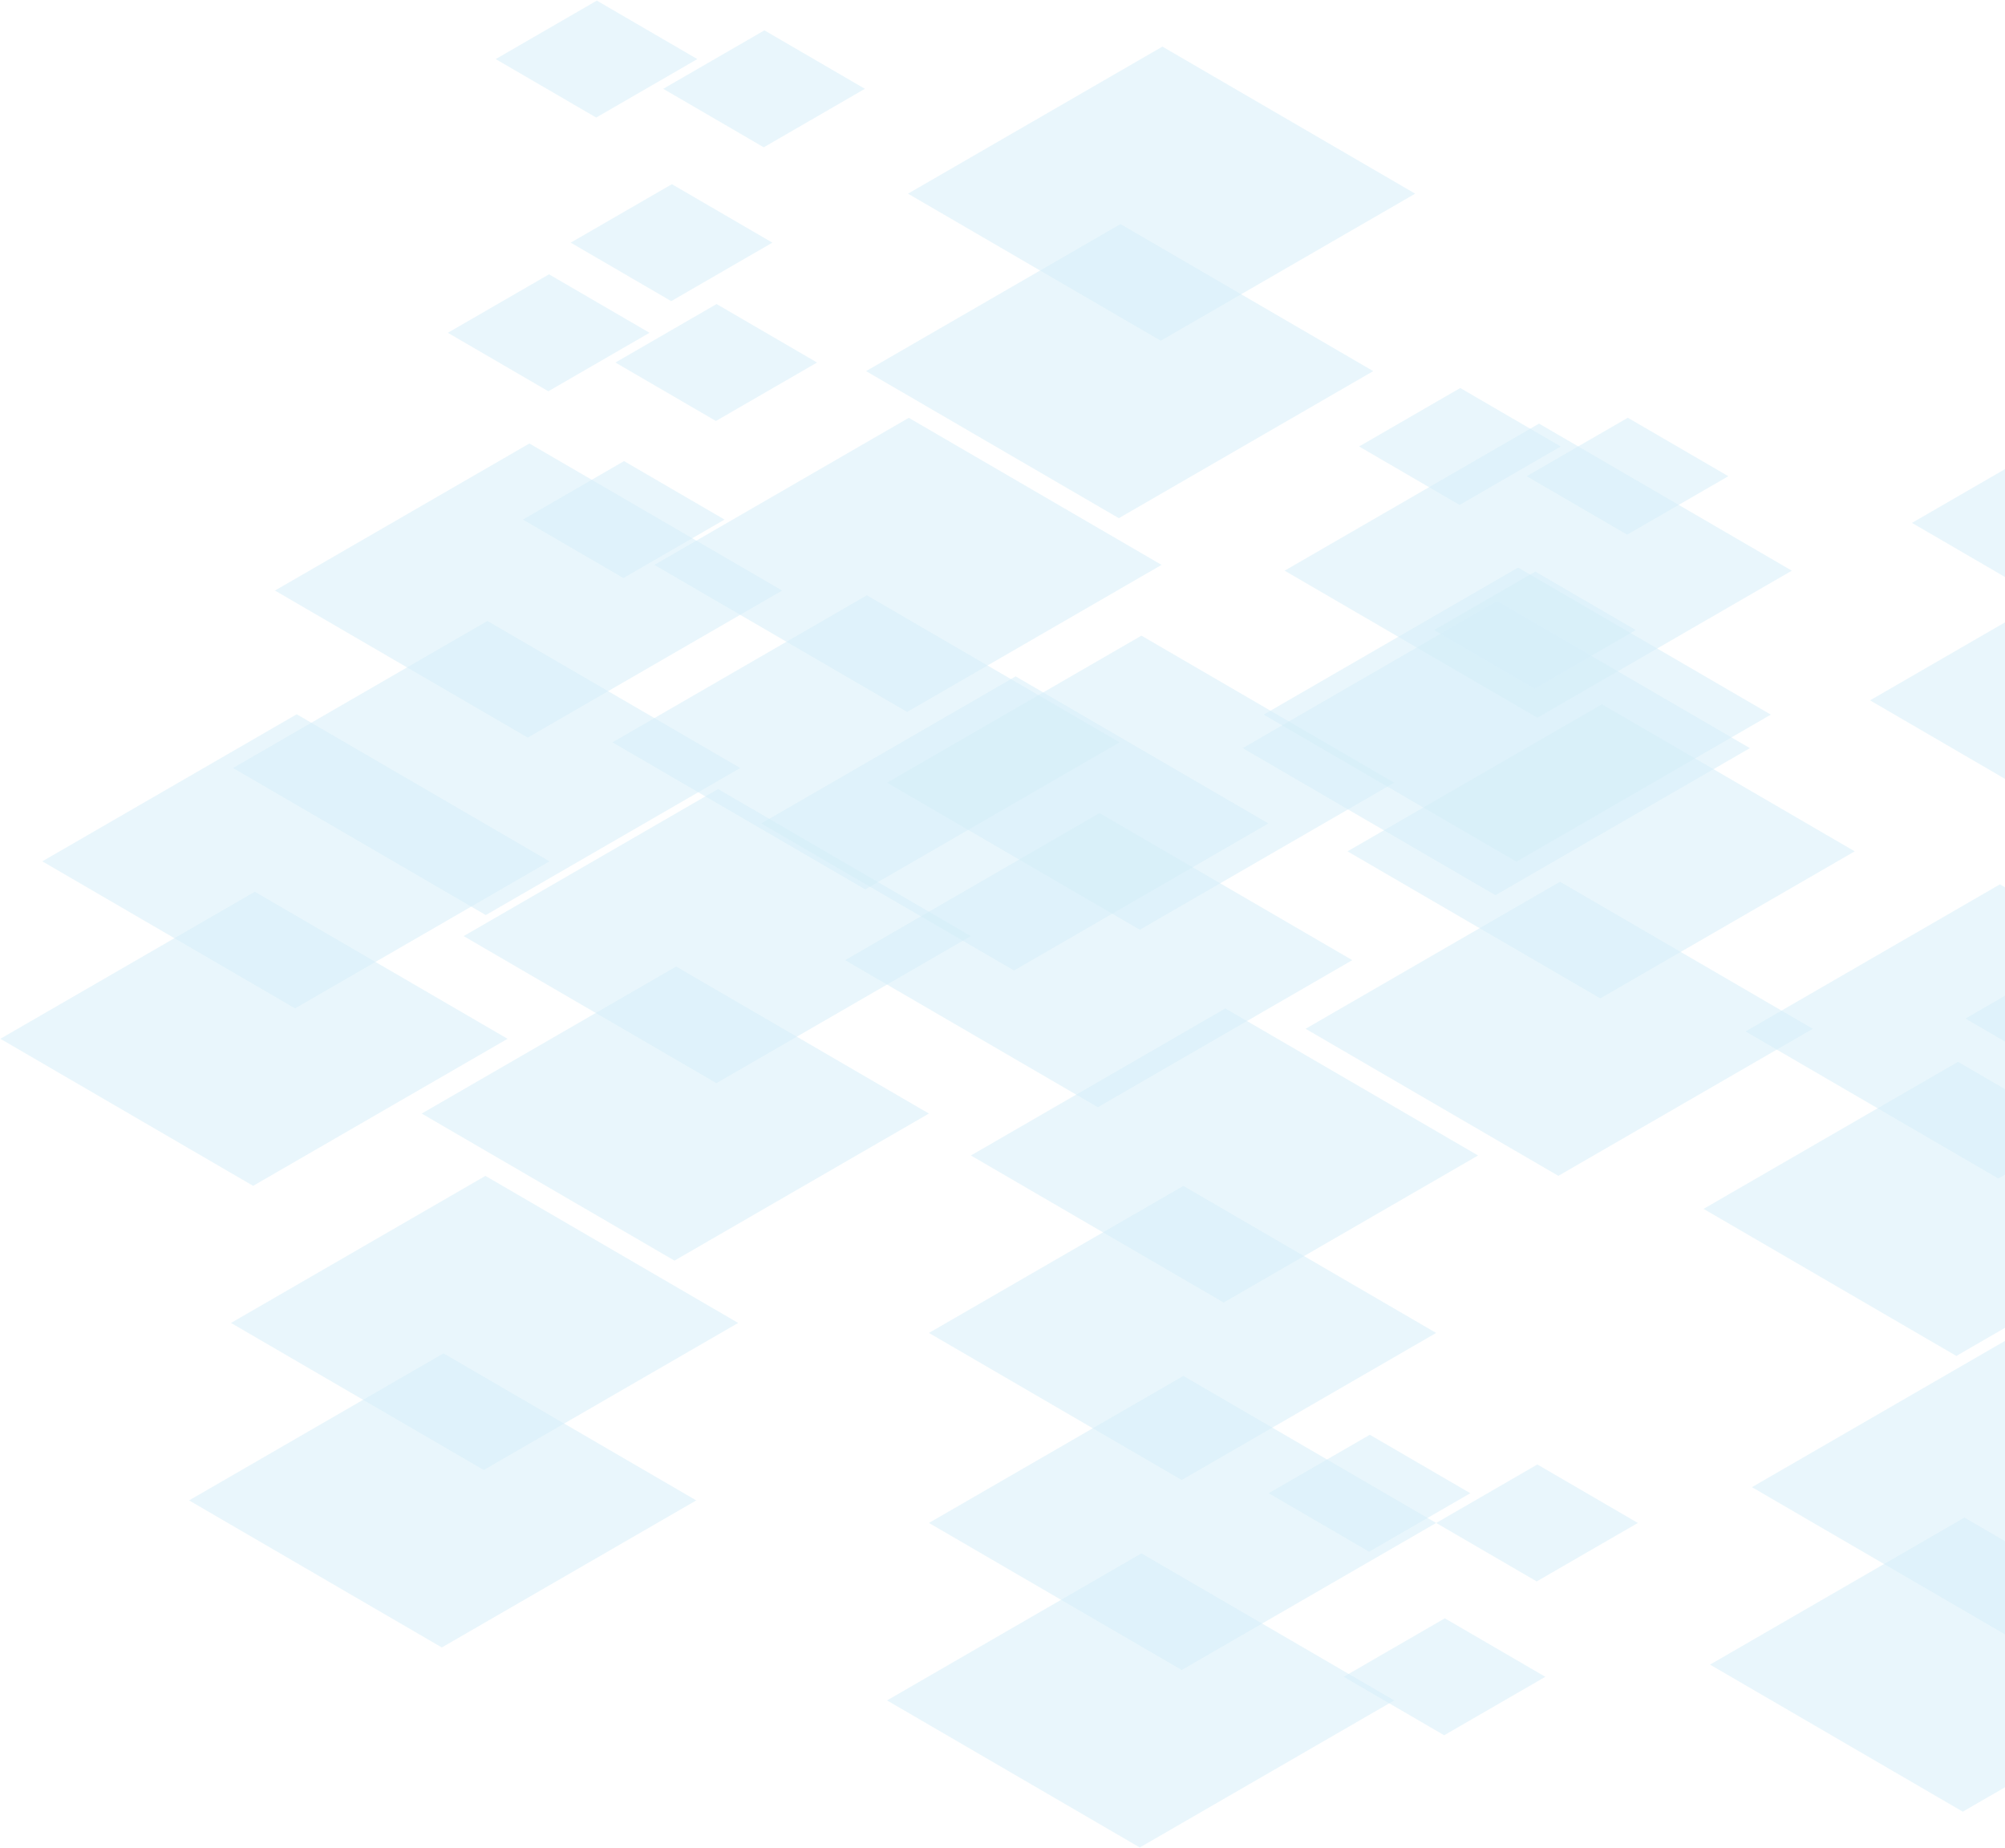
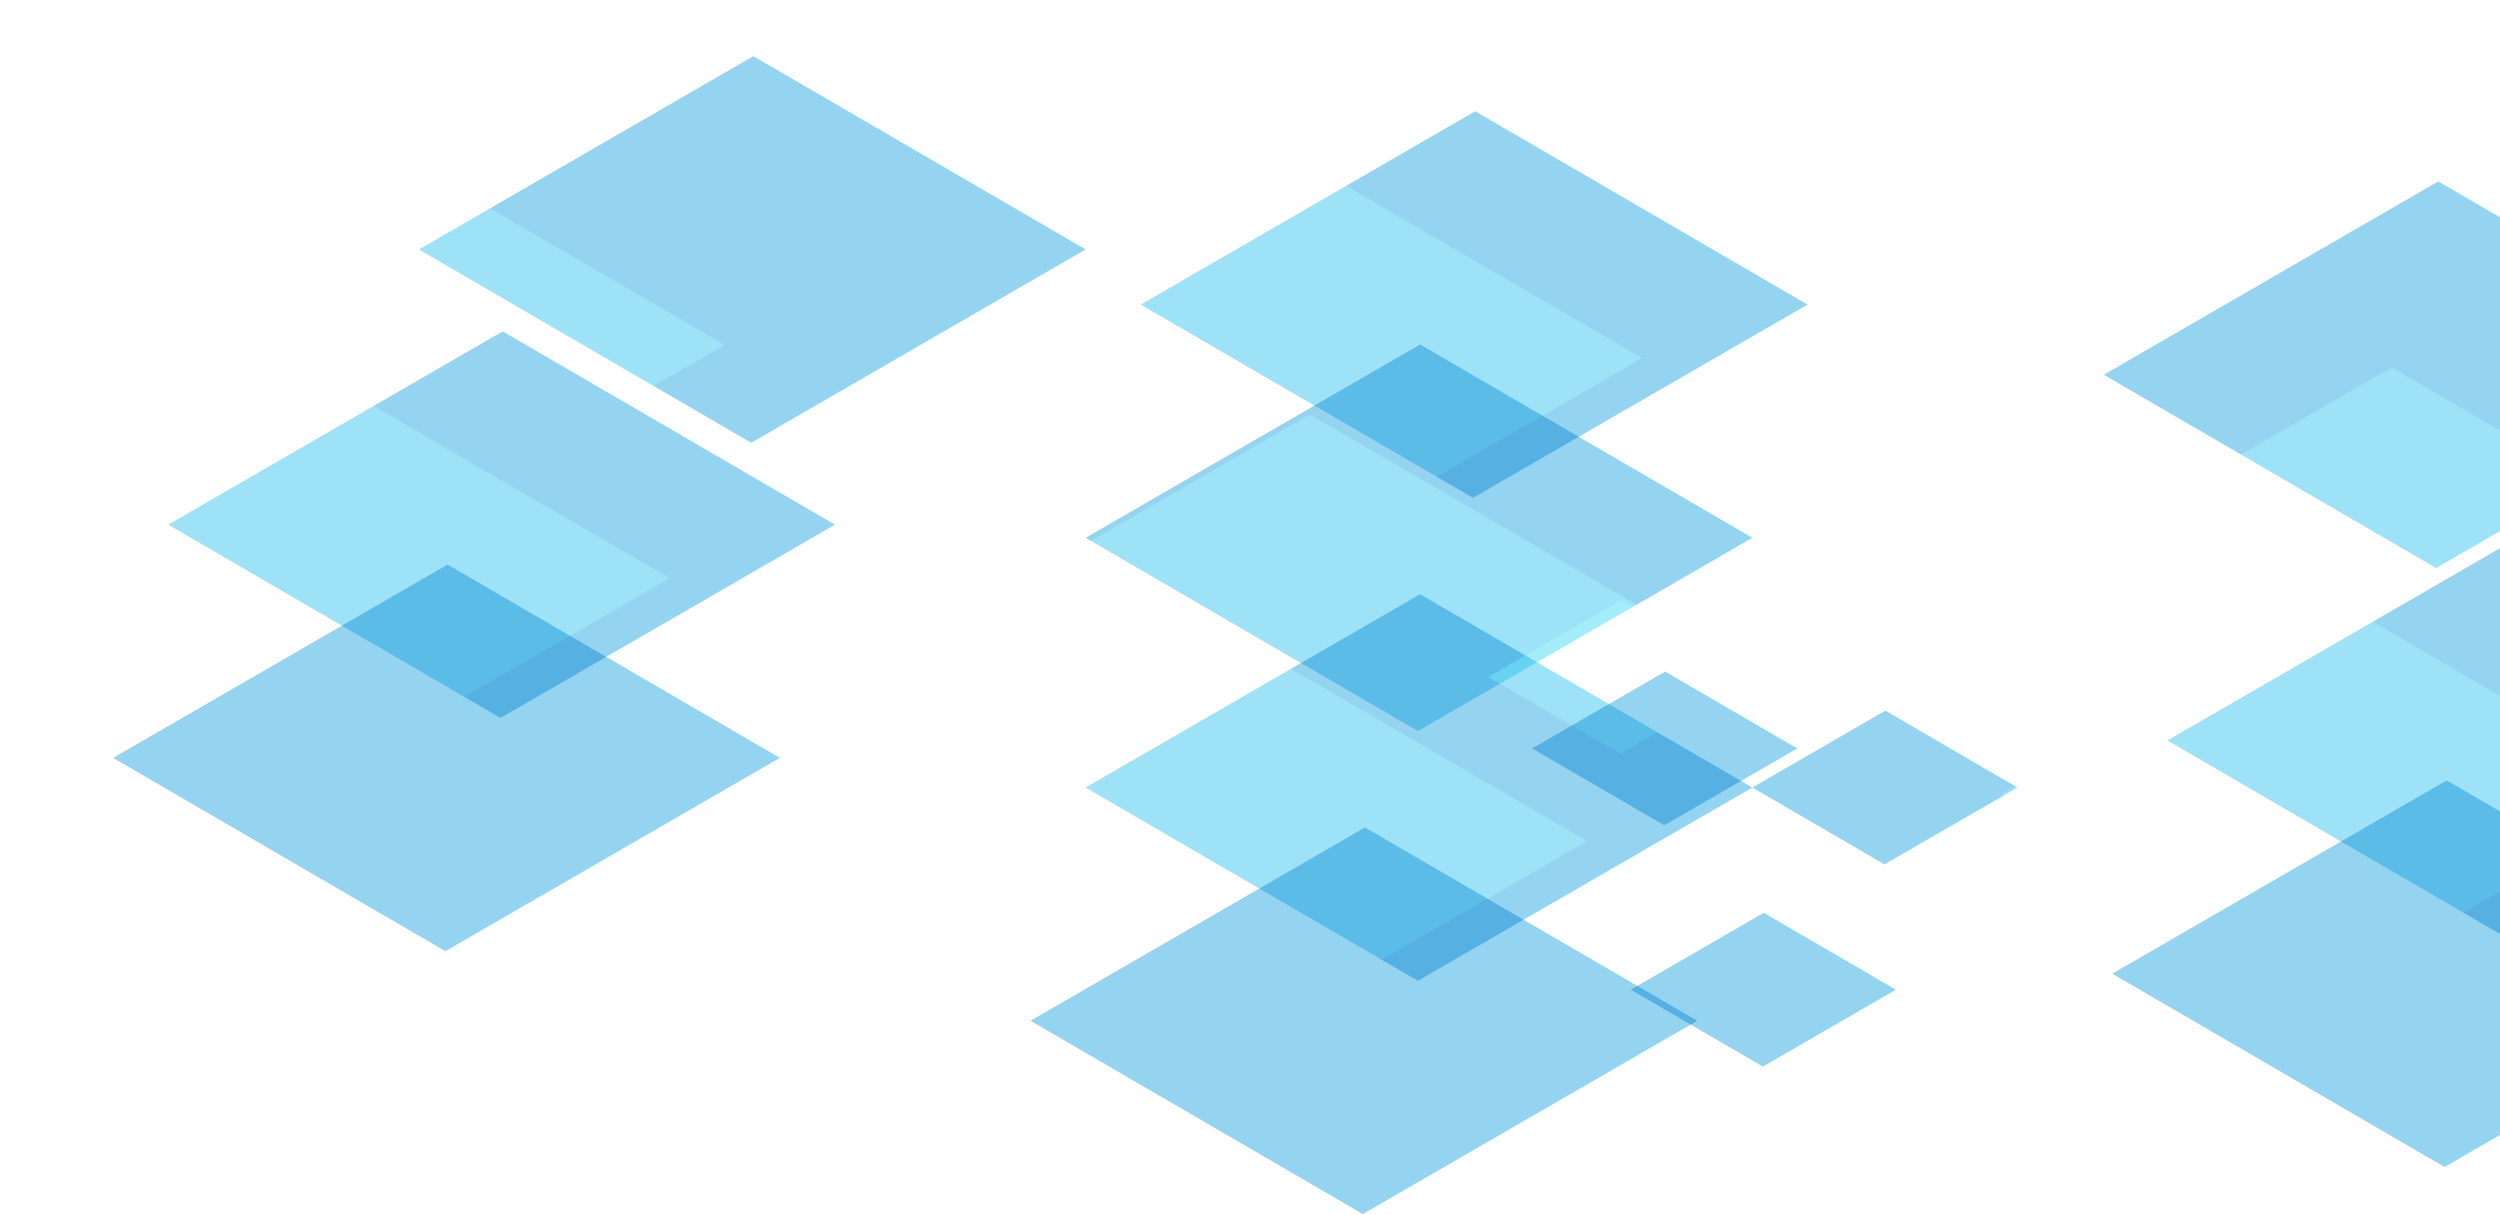
- <svg xmlns="http://www.w3.org/2000/svg" width="623" height="574" viewBox="0 0 623 574">
-   <g opacity="0.2">
-     <g opacity="0.5">
-       <path d="M164.493 137.783L243.041 183.479L163.977 229.175L85.429 183.479L164.493 137.783Z" fill="#29A9E1" />
-     </g>
-     <g opacity="0.5">
-       <path d="M151.461 192.917L230.009 238.613L150.95 284.309L72.397 238.613L151.461 192.917Z" fill="#29A9E1" />
-     </g>
-     <g opacity="0.5">
-       <path d="M282.382 129.809L360.93 175.505L281.87 221.201L203.323 175.505L282.382 129.809Z" fill="#29A9E1" />
-     </g>
-     <g opacity="0.5">
-       <path d="M269.355 184.943L347.903 230.639L268.839 276.335L190.291 230.639L269.355 184.943Z" fill="#29A9E1" />
-     </g>
-     <g opacity="0.5">
-       <path d="M223.119 245.143L301.672 290.839L222.607 336.536L144.06 290.839L223.119 245.143Z" fill="#29A9E1" />
-     </g>
-     <g opacity="0.5">
-       <path d="M210.092 300.277L288.64 345.973L209.576 391.669L131.028 345.973L210.092 300.277Z" fill="#29A9E1" />
-     </g>
-     <g opacity="0.5">
-       <path d="M354.672 197.481L433.225 243.177L354.161 288.874L275.613 243.177L354.672 197.481Z" fill="#29A9E1" />
-     </g>
-     <g opacity="0.5">
-       <path d="M315.586 210.141L394.134 255.837L315.075 301.533L236.527 255.837L315.586 210.141Z" fill="#29A9E1" />
-     </g>
-     <g opacity="0.5">
-       <path d="M341.645 252.615L420.193 298.311L341.129 344.007L262.581 298.311L341.645 252.615Z" fill="#29A9E1" />
-     </g>
-     <g opacity="0.5">
-       <path d="M478.216 131.61L556.764 177.307L477.704 222.998L399.157 177.302L478.216 131.61Z" fill="#29A9E1" />
-     </g>
-     <g opacity="0.5">
-       <path d="M465.189 186.744L543.737 232.44L464.673 278.137L386.125 232.44L465.189 186.744Z" fill="#29A9E1" />
-     </g>
-     <g opacity="0.5">
-       <path d="M471.702 176.331L550.25 222.027L471.191 267.723L392.638 222.027L471.702 176.331Z" fill="#29A9E1" />
-     </g>
-     <g opacity="0.5">
-       <path d="M497.761 218.806L576.309 264.502L497.245 310.198L418.697 264.502L497.761 218.806Z" fill="#29A9E1" />
-     </g>
-     <g opacity="0.5">
-       <path d="M484.729 273.939L563.282 319.636L484.218 365.332L405.67 319.636L484.729 273.939Z" fill="#29A9E1" />
-     </g>
-     <g opacity="0.5">
-       <path d="M380.731 313.303L459.279 359L380.219 404.696L301.672 359L380.731 313.303Z" fill="#29A9E1" />
-     </g>
-     <g opacity="0.5">
-       <path d="M367.704 368.437L446.252 414.133L367.188 459.83L288.64 414.133L367.704 368.437Z" fill="#29A9E1" />
-     </g>
-     <g opacity="0.5">
-       <path d="M367.704 427.474L446.252 473.17L367.188 518.861L288.64 473.165L367.704 427.474Z" fill="#29A9E1" />
-     </g>
-     <g opacity="0.5">
-       <path d="M354.672 482.608L433.225 528.304L354.161 574L275.613 528.304L354.672 482.608Z" fill="#29A9E1" />
-     </g>
-     <g opacity="0.5">
-       <path d="M150.829 365.332L229.377 411.028L150.318 456.724L71.77 411.028L150.829 365.332Z" fill="#29A9E1" />
-     </g>
-     <g opacity="0.5">
-       <path d="M137.802 420.466L216.35 466.162L137.286 511.858L58.738 466.162L137.802 420.466Z" fill="#29A9E1" />
-     </g>
-     <g opacity="0.5">
-       <path d="M92.198 221.911L170.751 267.607L91.687 313.303L13.139 267.607L92.198 221.911Z" fill="#29A9E1" />
-     </g>
-     <g opacity="0.5">
-       <path d="M79.171 277.05L157.719 322.746L78.655 368.437L0.107 322.741L79.171 277.05Z" fill="#29A9E1" />
-     </g>
-     <g opacity="0.5">
-       <path d="M222.656 94.459L253.892 112.634L222.448 130.804L191.213 112.634L222.656 94.459Z" fill="#29A9E1" />
-     </g>
-     <g opacity="0.5">
-       <path d="M193.905 143.256L225.141 161.431L193.702 179.601L162.466 161.431L193.905 143.256Z" fill="#29A9E1" />
-     </g>
-     <g opacity="0.5">
-       <path d="M170.591 85.224L201.827 103.394L170.384 121.569L139.148 103.394L170.591 85.224Z" fill="#29A9E1" />
-     </g>
-     <g opacity="0.5">
-       <path d="M642.138 298.287L673.374 316.462L641.936 334.633L610.7 316.462L642.138 298.287Z" fill="#29A9E1" />
-     </g>
-     <g opacity="0.5">
-       <path d="M477.695 454.995L508.93 473.17L477.487 491.34L446.251 473.17L477.695 454.995Z" fill="#29A9E1" />
-     </g>
-     <g opacity="0.5">
-       <path d="M448.944 502.792L480.18 520.967L448.741 539.137L417.501 520.967L448.944 502.792Z" fill="#29A9E1" />
-     </g>
-     <g opacity="0.5">
-       <path d="M425.63 445.76L456.866 463.93L425.423 482.105L394.187 463.93L425.63 445.76Z" fill="#29A9E1" />
-     </g>
-     <g opacity="0.5">
-       <path d="M237.516 9.423L268.752 27.593L237.314 45.768L206.078 27.593L237.516 9.423Z" fill="#29A9E1" />
-     </g>
-     <g opacity="0.5">
-       <path d="M208.77 57.22L240.006 75.39L208.562 93.565L177.327 75.39L208.77 57.22Z" fill="#29A9E1" />
-     </g>
-     <g opacity="0.5">
-       <path d="M185.452 0.183L216.687 18.358L185.249 36.528L154.013 18.358L185.452 0.183Z" fill="#29A9E1" />
-     </g>
-     <g opacity="0.5">
-       <path d="M505.804 129.785L537.04 147.955L505.597 166.125L474.361 147.955L505.804 129.785Z" fill="#29A9E1" />
-     </g>
-     <g opacity="0.5">
-       <path d="M477.053 177.577L508.289 195.752L476.851 213.923L445.61 195.752L477.053 177.577Z" fill="#29A9E1" />
-     </g>
-     <g opacity="0.5">
-       <path d="M453.735 120.545L484.975 138.72L453.532 156.89L422.296 138.715L453.735 120.545Z" fill="#29A9E1" />
-     </g>
-     <g opacity="0.5">
-       <path d="M361.19 14.475L439.738 60.171L360.674 105.867L282.126 60.171L361.19 14.475Z" fill="#29A9E1" />
-     </g>
-     <g opacity="0.5">
-       <path d="M348.159 69.608L426.706 115.305L347.647 161.001L269.099 115.305L348.159 69.608Z" fill="#29A9E1" />
-     </g>
-     <g opacity="0.5">
-       <path d="M673.152 116.758L751.7 162.455L672.636 208.151L594.088 162.455L673.152 116.758Z" fill="#29A9E1" />
-     </g>
-     <g opacity="0.5">
-       <path d="M660.125 171.897L738.673 217.593L659.609 263.289L581.061 217.593L660.125 171.897Z" fill="#29A9E1" />
-     </g>
-     <g opacity="0.5">
-       <path d="M621.426 274.756L699.973 320.452L620.909 366.148L542.362 320.452L621.426 274.756Z" fill="#29A9E1" />
-     </g>
-     <g opacity="0.5">
-       <path d="M608.399 329.89L686.947 375.586L607.882 421.282L529.335 375.586L608.399 329.89Z" fill="#29A9E1" />
-     </g>
-     <g opacity="0.5">
-       <path d="M623.428 416.35L701.976 462.047L622.912 507.743L544.364 462.047L623.428 416.35Z" fill="#29A9E1" />
-     </g>
-     <g opacity="0.5">
-       <path d="M610.396 471.484L688.944 517.18L609.885 562.877L531.337 517.18L610.396 471.484Z" fill="#29A9E1" />
-     </g>
+ <svg xmlns="http://www.w3.org/2000/svg" width="591" height="287" viewBox="0 0 591 287" fill="none">
+   <g style="mix-blend-mode:multiply" opacity="0.5">
+     <path d="M178.092 13.277L256.64 58.973L177.576 104.669L99.028 58.973L178.092 13.277Z" fill="#29A9E1" />
+   </g>
+   <g style="mix-blend-mode:multiply" opacity="0.5">
+     <path d="M348.731 26.303L427.279 72L348.219 117.696L269.672 72L348.731 26.303Z" fill="#29A9E1" />
+   </g>
+   <g style="mix-blend-mode:screen" opacity="0.5">
+     <path d="M309.645 38.968L388.193 84.664L309.129 130.355L230.581 84.659L309.645 38.968Z" fill="#29A9E1" />
+   </g>
+   <g style="mix-blend-mode:multiply" opacity="0.5">
+     <path d="M335.704 81.437L414.252 127.133L335.188 172.83L256.64 127.133L335.704 81.437Z" fill="#29A9E1" />
+   </g>
+   <g style="mix-blend-mode:screen" opacity="0.5">
+     <path d="M309.645 97.999L388.193 143.695L309.129 189.392L230.581 143.69L309.645 97.999Z" fill="#29A9E1" />
+   </g>
+   <g style="mix-blend-mode:multiply" opacity="0.5">
+     <path d="M335.704 140.474L414.252 186.17L335.188 231.861L256.64 186.165L335.704 140.474Z" fill="#29A9E1" />
+   </g>
+   <g style="mix-blend-mode:screen" opacity="0.5">
+     <path d="M296.618 153.133L375.166 198.829L296.102 244.525L217.554 198.829L296.618 153.133Z" fill="#29A9E1" />
+   </g>
+   <g style="mix-blend-mode:multiply" opacity="0.5">
+     <path d="M322.672 195.608L401.225 241.304L322.161 287L243.613 241.304L322.672 195.608Z" fill="#29A9E1" />
+   </g>
+   <g style="mix-blend-mode:screen" opacity="0.5">
+     <path d="M92.77 35.857L171.323 81.553L92.259 127.249L13.711 81.553L92.77 35.857Z" fill="#29A9E1" />
+   </g>
+   <g style="mix-blend-mode:multiply" opacity="0.5">
+     <path d="M118.829 78.332L197.377 124.028L118.318 169.724L39.77 124.028L118.829 78.332Z" fill="#29A9E1" />
+   </g>
+   <g style="mix-blend-mode:screen" opacity="0.5">
+     <path d="M79.743 90.991L158.291 136.687L79.227 182.383L0.679 136.687L79.743 90.991Z" fill="#29A9E1" />
+   </g>
+   <g style="mix-blend-mode:multiply" opacity="0.5">
+     <path d="M105.802 133.466L184.35 179.162L105.286 224.858L26.738 179.162L105.802 133.466Z" fill="#29A9E1" />
+   </g>
+   <g style="mix-blend-mode:screen" opacity="0.5">
+     <path d="M435.331 151.105L466.567 169.275L435.124 187.45L403.888 169.275L435.331 151.105Z" fill="#29A9E1" />
+   </g>
+   <g style="mix-blend-mode:multiply" opacity="0.5">
+     <path d="M445.695 167.995L476.93 186.17L445.487 204.34L414.251 186.17L445.695 167.995Z" fill="#29A9E1" />
+   </g>
+   <g style="mix-blend-mode:screen" opacity="0.5">
+     <path d="M406.58 198.902L437.821 217.072L406.377 235.247L375.142 217.072L406.58 198.902Z" fill="#29A9E1" />
+   </g>
+   <g style="mix-blend-mode:multiply" opacity="0.5">
+     <path d="M416.944 215.792L448.18 233.967L416.741 252.137L385.501 233.967L416.944 215.792Z" fill="#29A9E1" />
+   </g>
+   <g style="mix-blend-mode:screen" opacity="0.5">
+     <path d="M383.267 141.865L414.502 160.04L383.059 178.21L351.824 160.04L383.267 141.865Z" fill="#29A9E1" />
+   </g>
+   <g style="mix-blend-mode:multiply" opacity="0.5">
+     <path d="M393.63 158.76L424.866 176.93L393.423 195.105L362.187 176.93L393.63 158.76Z" fill="#29A9E1" />
+   </g>
+   <g style="mix-blend-mode:screen" opacity="0.5">
+     <path d="M550.34 0.415L628.888 46.111L549.824 91.807L471.276 46.111L550.34 0.415Z" fill="#29A9E1" />
+   </g>
+   <g style="mix-blend-mode:multiply" opacity="0.5">
+     <path d="M576.399 42.889L654.947 88.586L575.882 134.282L497.335 88.586L576.399 42.889Z" fill="#29A9E1" />
+   </g>
+   <g style="mix-blend-mode:screen" opacity="0.5">
+     <path d="M565.369 86.876L643.917 132.572L564.853 178.268L486.305 132.572L565.369 86.876Z" fill="#29A9E1" />
+   </g>
+   <g style="mix-blend-mode:multiply" opacity="0.5">
+     <path d="M591.428 129.35L669.976 175.047L590.912 220.743L512.364 175.047L591.428 129.35Z" fill="#29A9E1" />
+   </g>
+   <g style="mix-blend-mode:screen" opacity="0.5">
+     <path d="M552.337 142.01L630.885 187.706L551.826 233.402L473.278 187.706L552.337 142.01Z" fill="#29A9E1" />
+   </g>
+   <g style="mix-blend-mode:multiply" opacity="0.5">
+     <path d="M578.396 184.484L656.944 230.18L577.885 275.877L499.337 230.18L578.396 184.484Z" fill="#29A9E1" />
  </g>
</svg>
